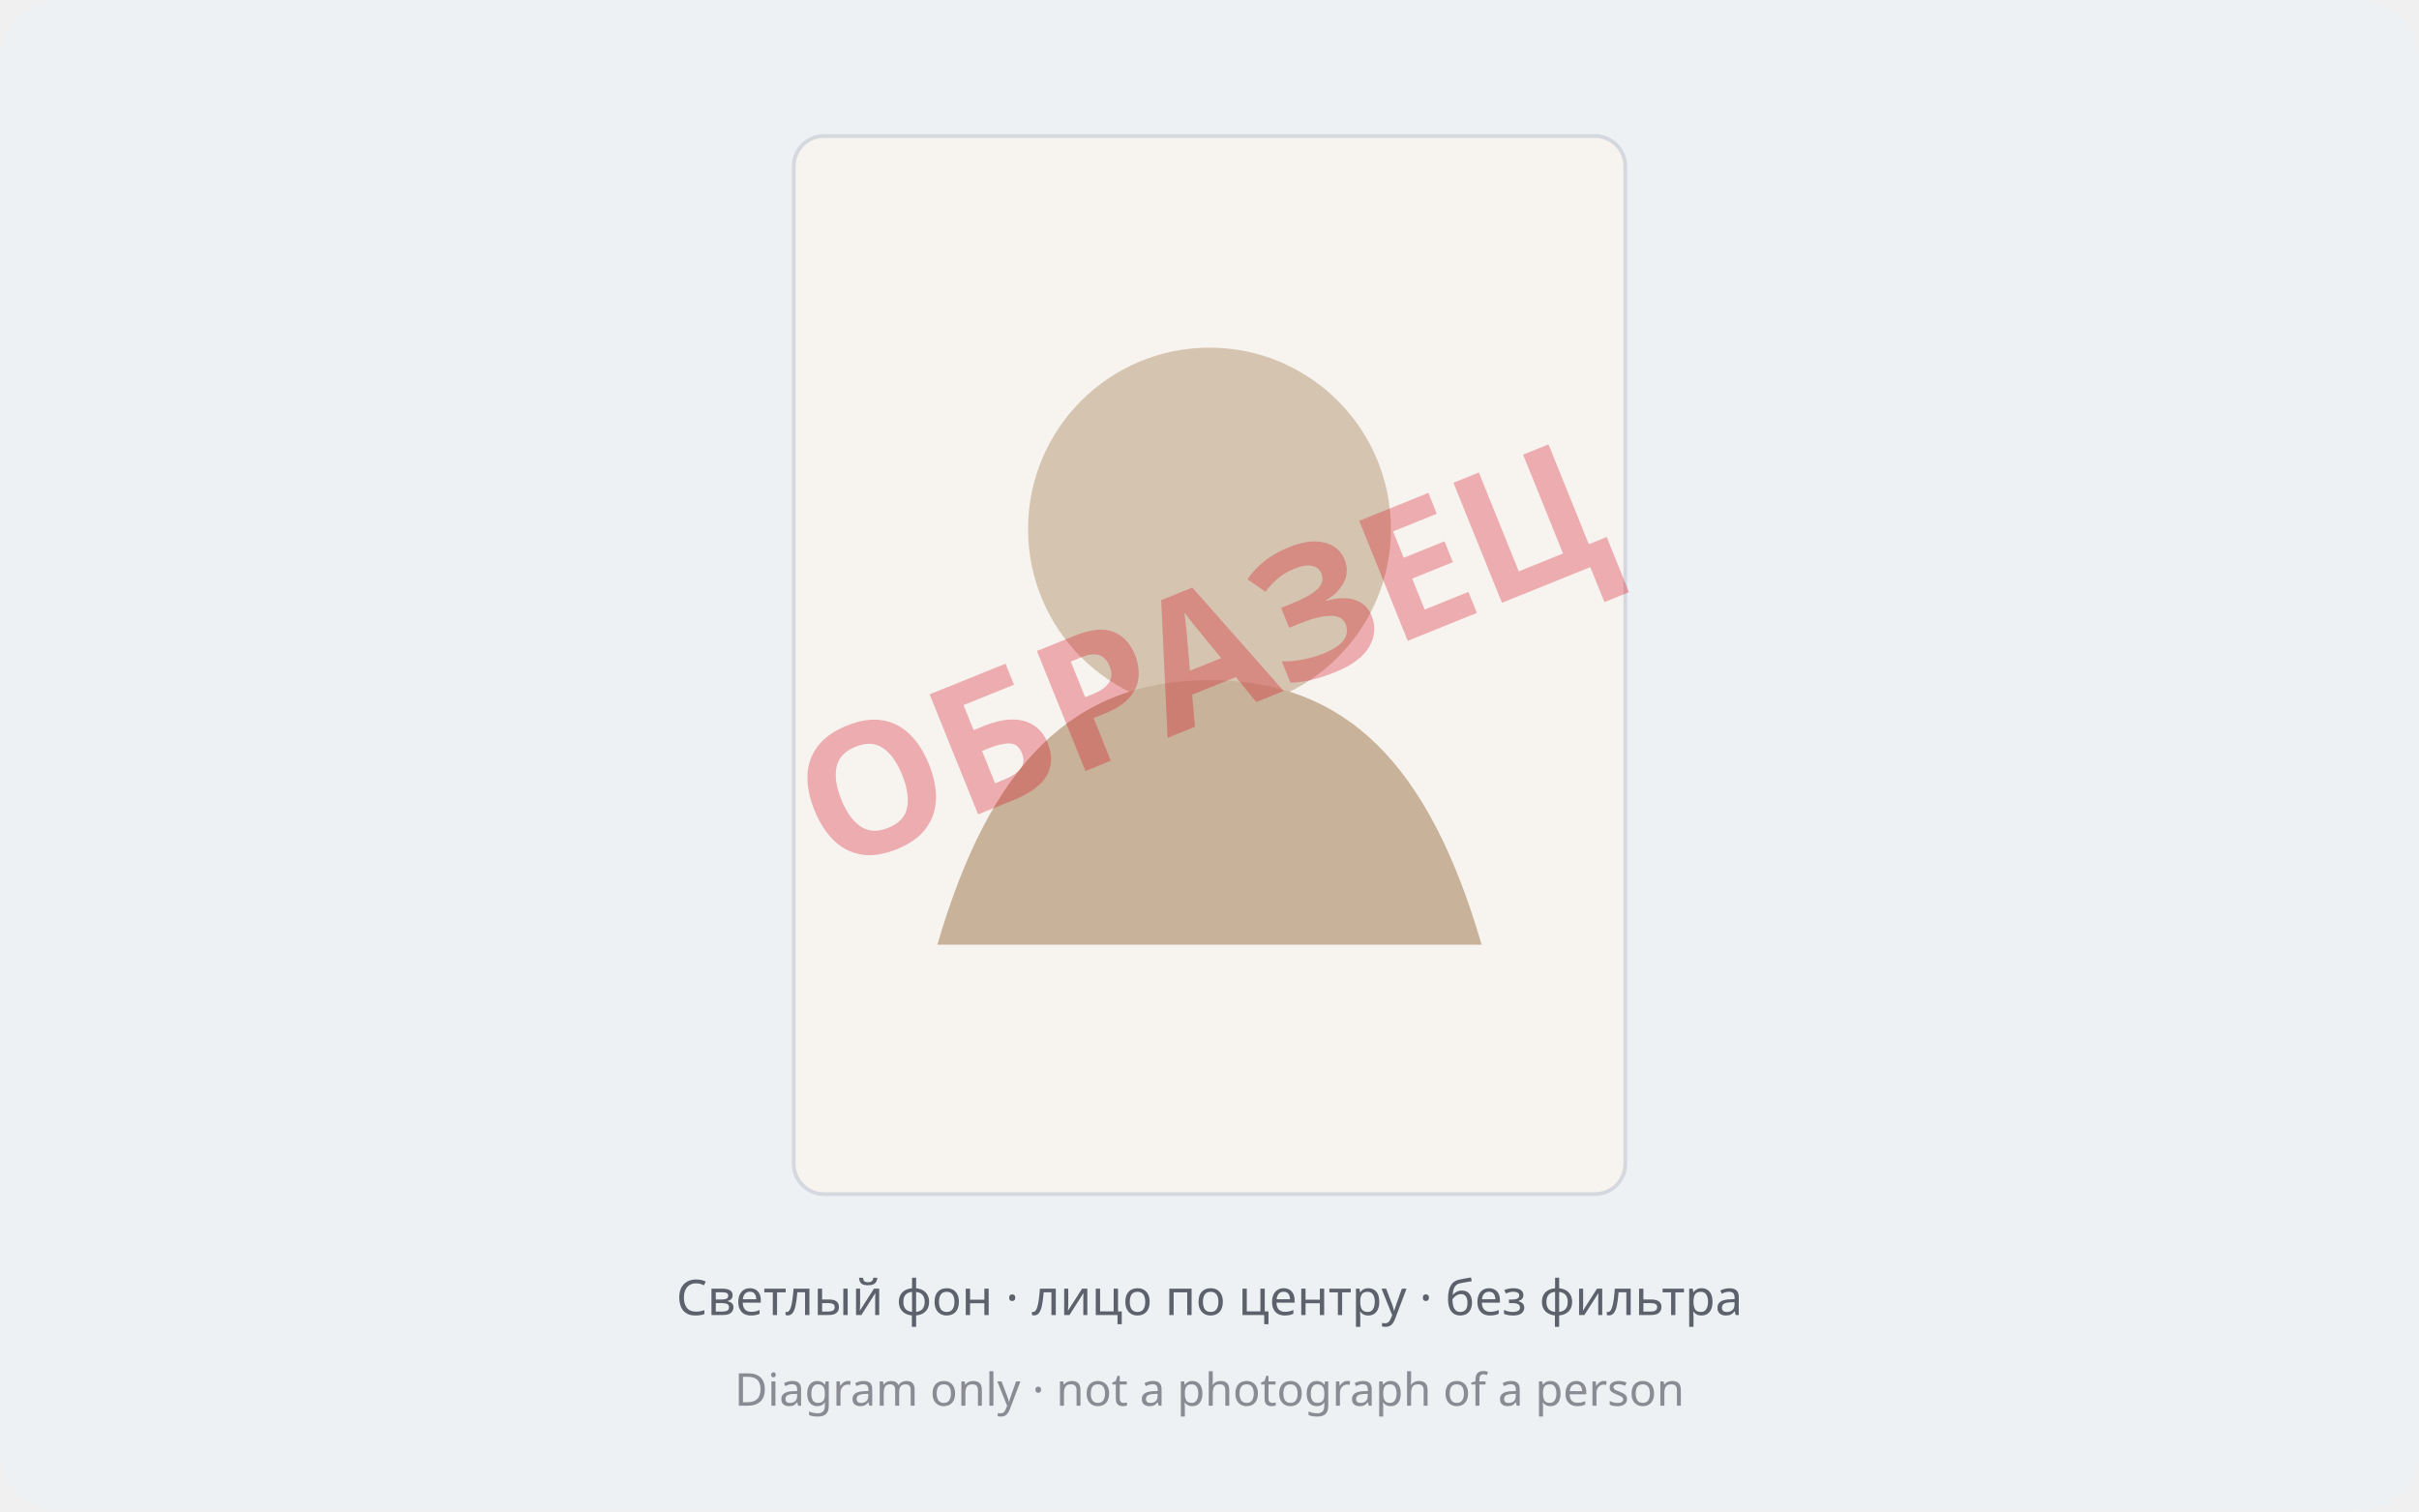
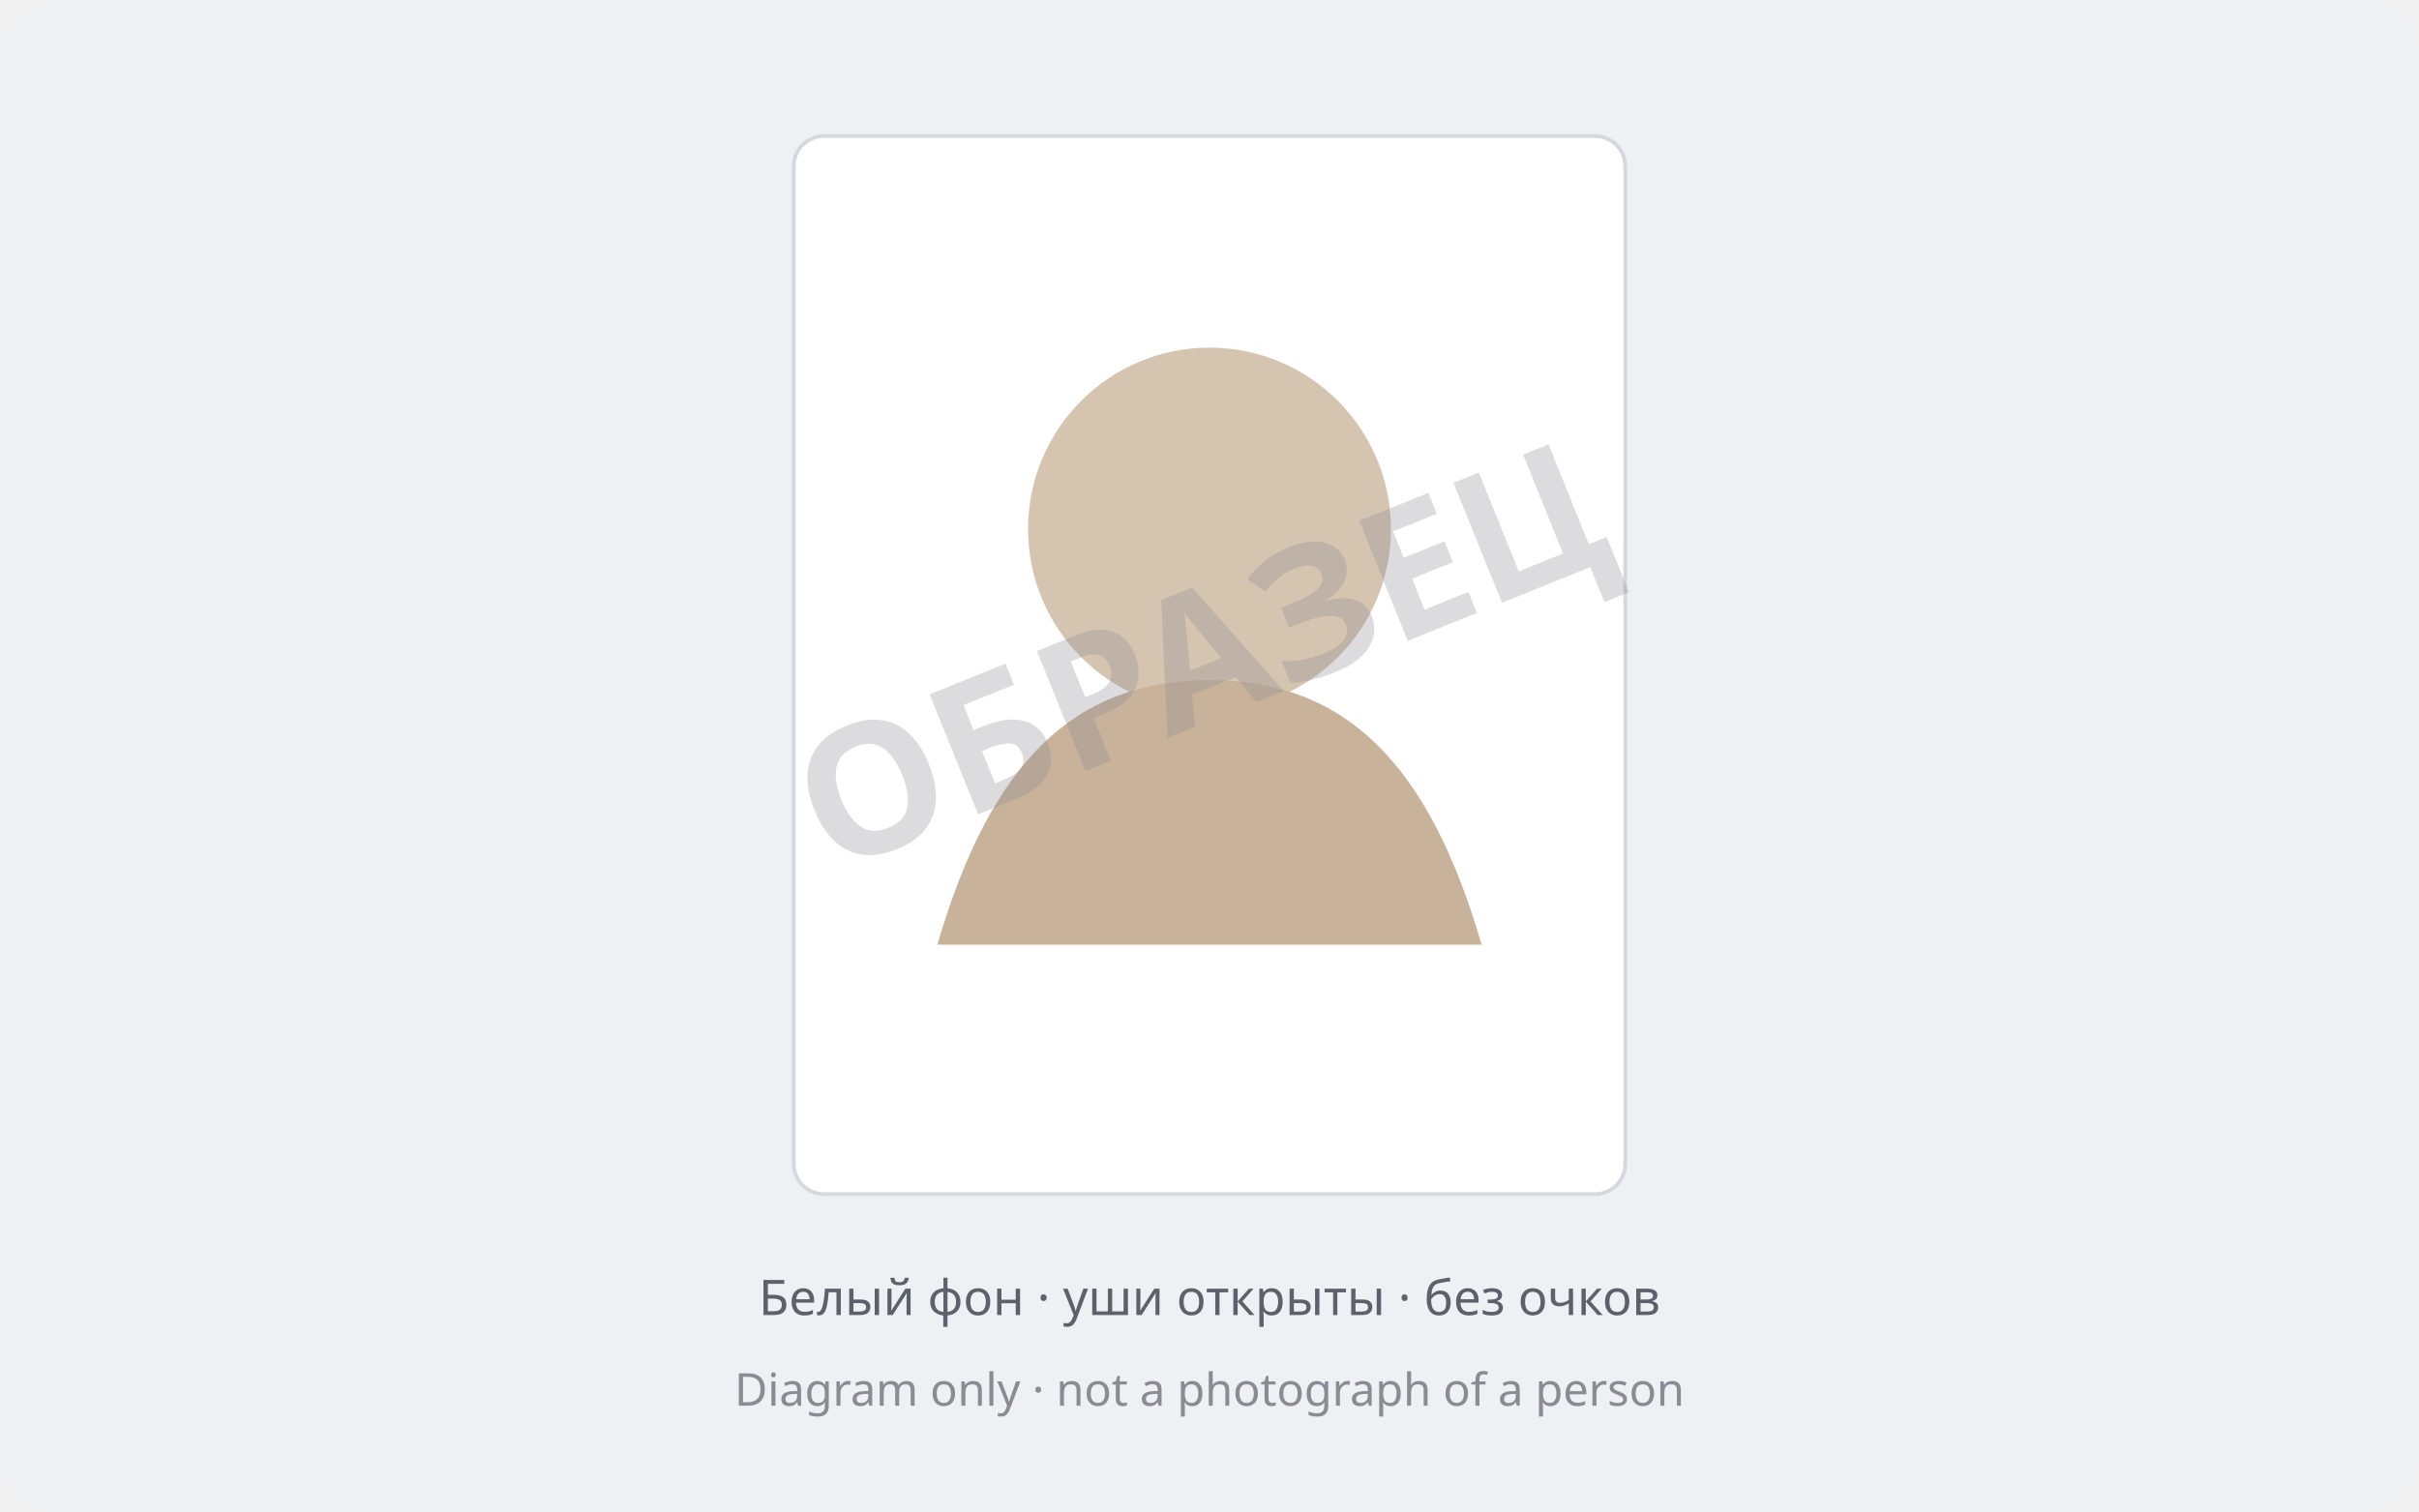
<svg xmlns="http://www.w3.org/2000/svg" viewBox="0 0 640 400" role="img" aria-label="Вымышленный образец фото на документы">
  <rect width="640" height="400" rx="16" fill="#eef1f4" />
-   <rect x="210" y="36" width="220" height="280" rx="8" fill="#f7f4ef" stroke="#d5d8de" />
+   <rect x="210" y="36" width="220" height="280" rx="8" fill="#ffffff" stroke="#d5d8de" />
  <circle cx="320" cy="140" r="48" fill="#d5c4b0" />
  <path d="M248 250c14-48 36-70 72-70s58 22 72 70" fill="#c9b29a" />
-   <text x="320" y="348" text-anchor="middle" font-family="Golos Text, system-ui, sans-serif" font-size="13" fill="#5c616b">Светлый фон · лицо по центру · без фильтра</text>
+   <text x="320" y="348" text-anchor="middle" font-family="Golos Text, system-ui, sans-serif" font-size="13" fill="#5c616b">Белый фон · уши открыты · без очков</text>
  <text x="320" y="372" text-anchor="middle" font-family="Golos Text, system-ui, sans-serif" font-size="12" fill="#8a8b93">Diagram only · not a photograph of a person</text>
  <g transform="rotate(-22 320 180)" opacity="0.3">
-     <text x="320" y="190" text-anchor="middle" fill="#d70217" font-family="Golos Text, system-ui, sans-serif" font-size="48" font-weight="800">ОБРАЗЕЦ</text>
+     <text x="320" y="190" text-anchor="middle" fill="#8a8b93" font-family="Golos Text, system-ui, sans-serif" font-size="48" font-weight="800">ОБРАЗЕЦ</text>
  </g>
</svg>
